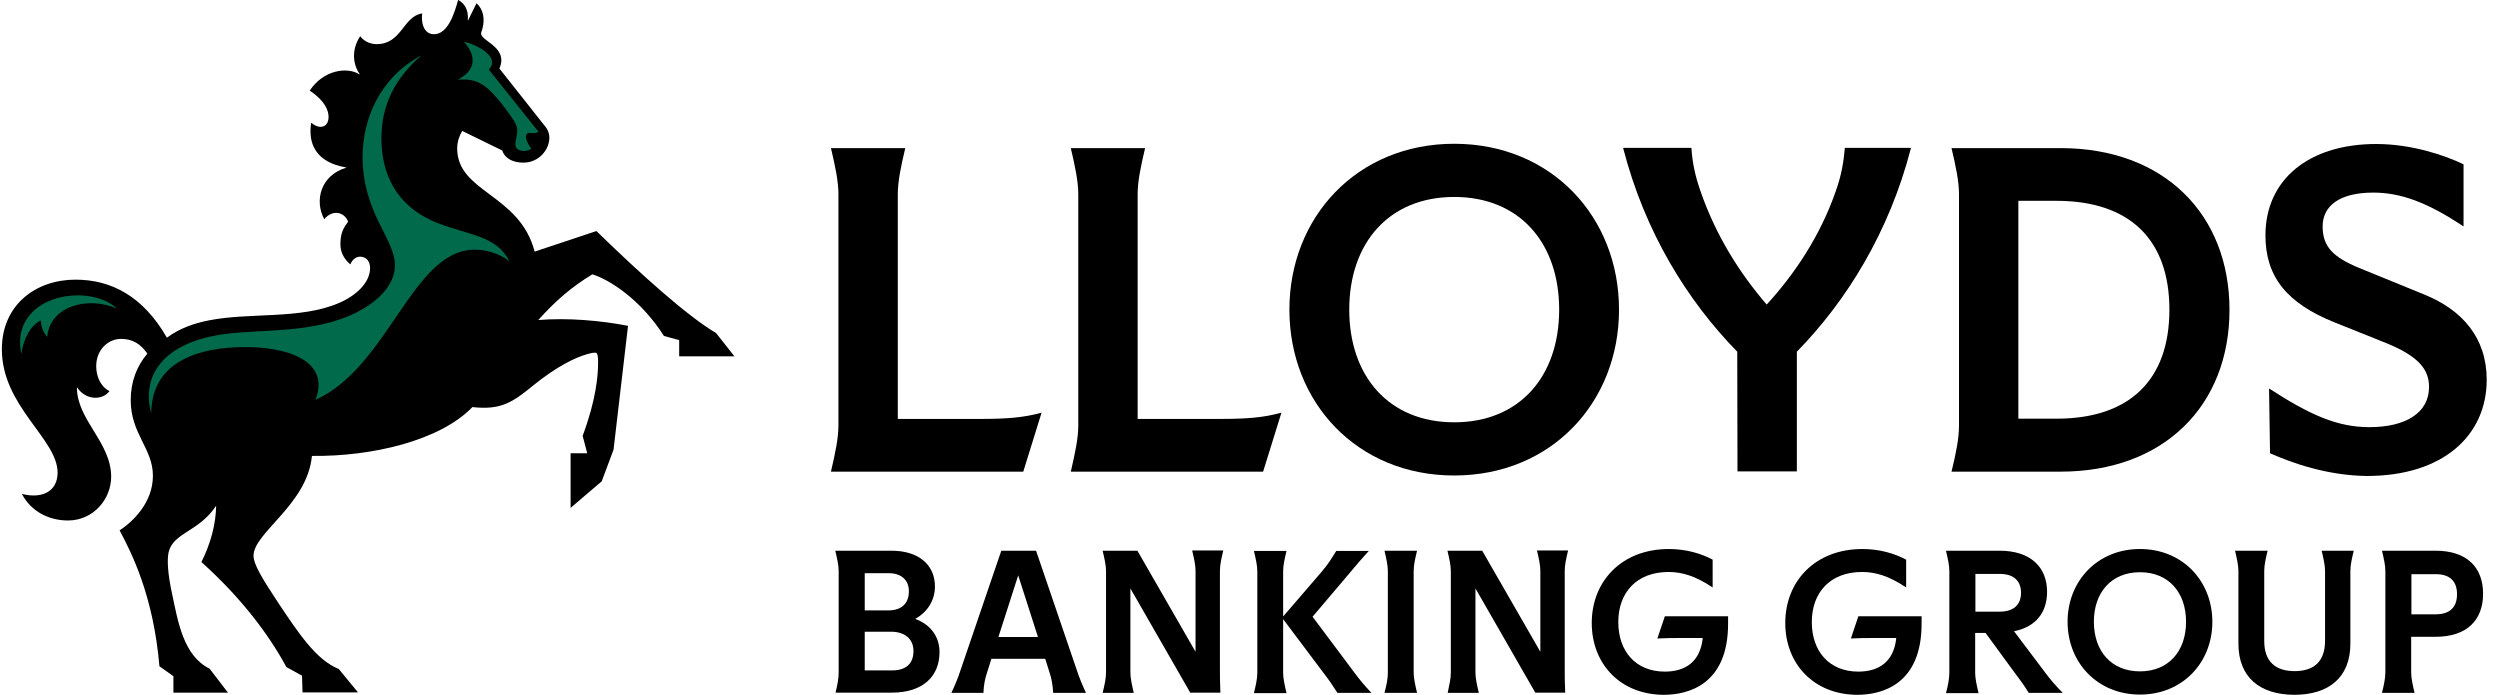
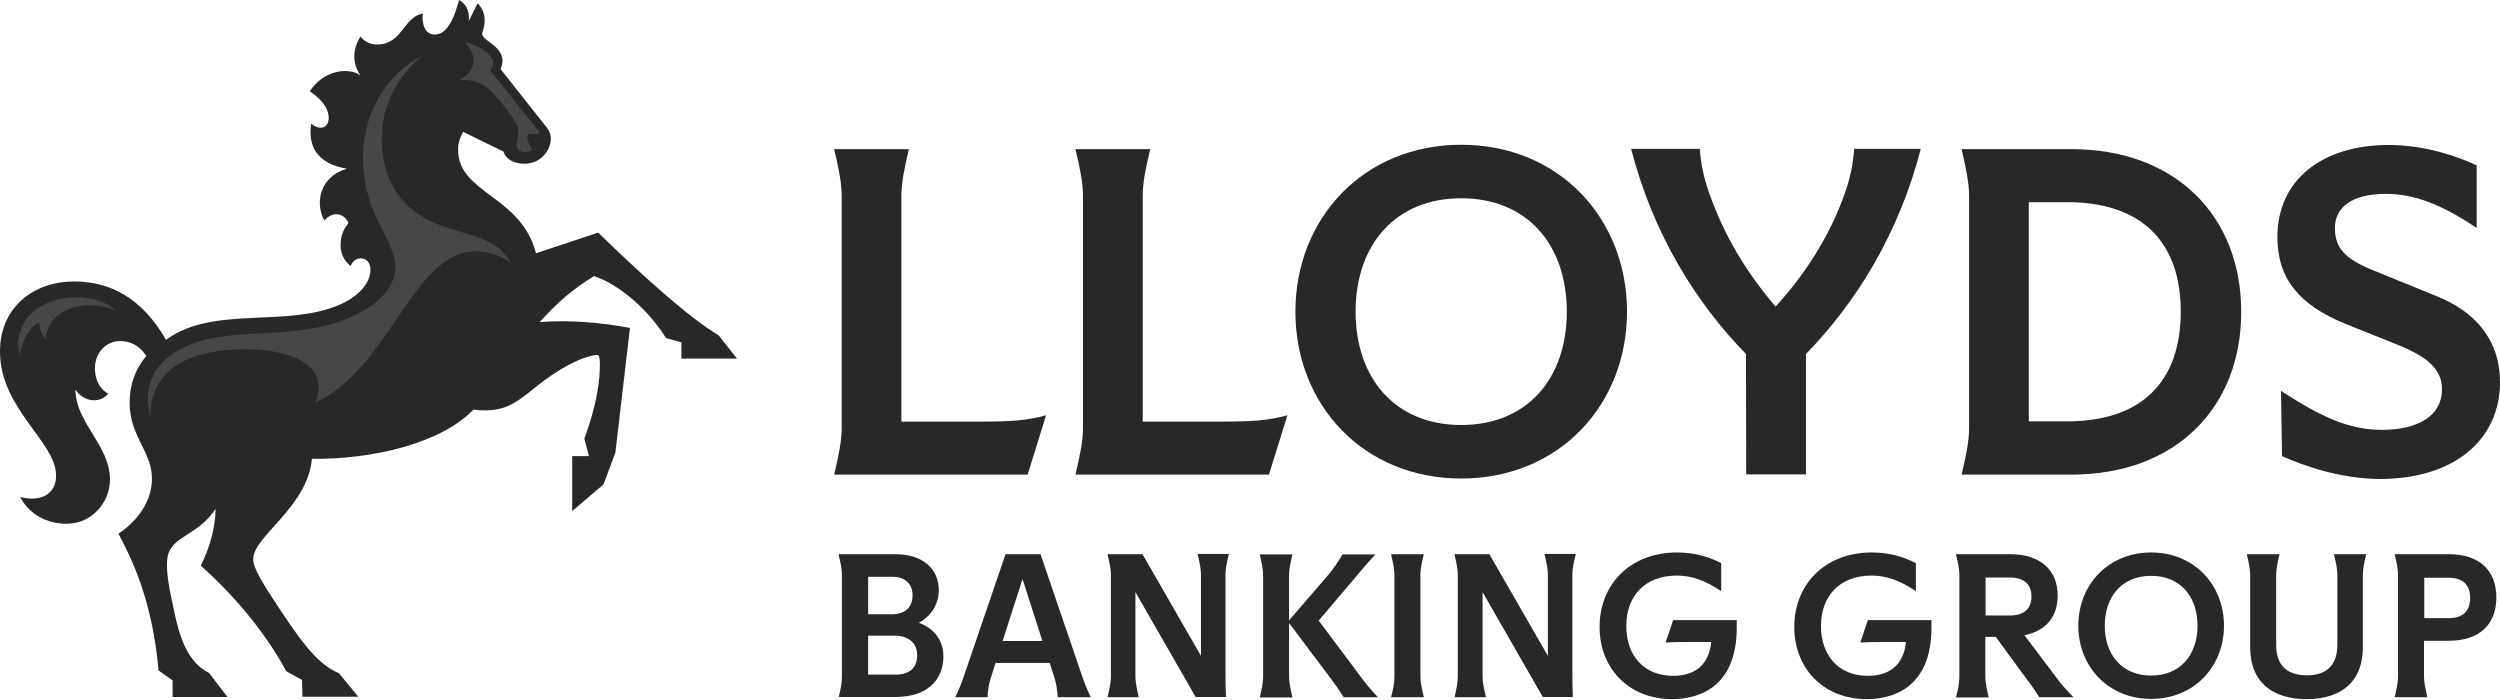
- <svg xmlns="http://www.w3.org/2000/svg" width="180" height="50" viewBox="0 0 180 50" fill="none">
-   <g>
-     <path d="M12.486 48.686L11.479 47.973C11.044 42.872 9.464 39.79 8.612 38.188C9.516 37.596 11.01 36.221 11.01 34.254C11.01 32.287 9.411 31.242 9.411 28.805C9.411 27.464 9.863 26.333 10.61 25.462C10.124 24.766 9.55 24.4 8.716 24.4C7.778 24.4 6.927 25.184 6.927 26.367C6.927 27.064 7.222 27.83 7.883 28.161C7.413 28.805 6.215 28.874 5.555 27.899H5.537C5.537 30.232 8.004 31.851 8.004 34.324C8.004 35.925 6.736 37.475 4.894 37.475C3.522 37.475 2.236 36.831 1.576 35.56C3.07 35.943 4.147 35.351 4.147 34.028C4.147 31.608 0.134 29.257 0.134 25.149C0.134 21.928 2.601 20.135 5.433 20.135C8.004 20.135 10.297 21.319 12.017 24.313C12.903 23.651 13.981 23.268 15.075 23.06C18.011 22.485 21.625 23.007 24.387 21.823C25.621 21.301 26.646 20.361 26.646 19.299C26.646 18.794 26.35 18.481 25.933 18.481C25.725 18.481 25.412 18.585 25.221 19.038C24.682 18.568 24.509 18.063 24.509 17.576C24.509 16.74 24.769 16.357 25.065 15.957C24.787 15.243 23.935 15.069 23.345 15.783C22.632 14.459 23.067 12.631 24.926 12.074V12.057C22.737 11.691 22.163 10.333 22.407 8.836C22.615 9.01 22.841 9.132 23.084 9.132C23.449 9.132 23.657 8.836 23.657 8.418C23.657 7.983 23.431 7.287 22.302 6.521C23.293 5.023 25.012 4.797 25.881 5.354L25.898 5.337C25.464 4.727 25.238 3.665 25.933 2.603C26.107 2.847 26.507 3.178 27.115 3.178C28.939 3.178 29.008 1.176 30.398 0.967C30.311 1.594 30.485 2.464 31.25 2.464C32.257 2.464 32.726 0.932 32.987 -0.008C33.421 0.236 33.751 0.671 33.682 1.472H33.699L34.307 0.236C34.811 0.671 34.915 1.385 34.742 2.029C34.707 2.203 34.637 2.325 34.637 2.412C34.637 2.899 36.097 3.265 36.097 4.344C36.097 4.519 36.044 4.727 35.958 4.936L39.276 9.132C39.484 9.393 39.554 9.672 39.554 9.915C39.554 10.786 38.789 11.709 37.695 11.709C36.6 11.709 36.236 11.117 36.166 10.838L33.282 9.428C33.108 9.707 32.917 10.159 32.917 10.681C32.917 13.867 37.417 13.954 38.494 18.115L42.942 16.636C46.121 19.734 49.474 22.746 51.559 23.982L52.879 25.654H48.901V24.487L47.806 24.191C46.138 21.562 43.862 20.117 42.646 19.752C41.169 20.657 40.058 21.597 38.755 23.042C40.874 22.868 43.237 23.077 45.218 23.46L44.175 32.374L43.324 34.654L41.083 36.569V32.635H42.281L41.951 31.381C42.924 28.77 43.063 27.029 43.063 26.089C43.063 25.793 43.046 25.514 42.959 25.427C42.872 25.34 42.525 25.427 42.229 25.514C41.43 25.741 40.11 26.367 38.425 27.725C36.896 28.979 36.079 29.536 34.012 29.31C31.684 31.73 26.767 32.879 22.459 32.826C22.129 36.326 18.254 38.345 18.254 40.016C18.254 40.608 18.828 41.583 20.061 43.446C21.451 45.518 22.754 47.52 24.387 48.164L25.777 49.853H21.781L21.746 48.651L20.617 48.025C19.314 45.605 17.282 42.959 14.502 40.469C15.179 39.111 15.544 37.718 15.562 36.413C14.311 38.31 12.469 38.328 12.139 39.773C12.017 40.312 12.087 41.357 12.382 42.715C12.817 44.769 13.199 47.207 15.092 48.147L16.413 49.87H12.486V48.686Z" fill="black" />
-     <path d="M5.607 21.266C6.441 21.266 7.605 21.458 8.421 22.224C6.493 21.336 3.609 21.928 3.4 24.261C3.07 23.895 2.966 23.46 2.931 23.077C2.219 23.408 1.68 24.4 1.541 25.48C0.968 22.92 3.035 21.266 5.607 21.266ZM16.308 24.035C18.984 23.704 22.632 24 25.62 22.52C27.01 21.823 28.435 20.657 28.435 19.09C28.435 17.193 26.107 15.33 26.107 11.291C26.107 8.662 27.271 5.633 30.346 3.979C28.4 5.668 27.462 7.6 27.462 9.968C27.462 12.335 28.383 14.825 31.51 16.061C33.716 16.931 35.784 16.966 36.67 18.812C35.888 18.185 34.88 17.976 34.185 17.976C29.686 17.976 28.001 26.402 22.719 28.787C23.831 25.863 20.461 24.922 17.351 24.992C14.814 25.044 10.923 25.741 10.888 29.762C10.158 27.081 11.705 24.609 16.308 24.035ZM37.104 10.386C37.104 10.142 37.243 9.741 37.243 9.411C37.243 9.236 37.208 9.01 36.983 8.662C36.67 8.175 36.062 7.339 35.471 6.712C34.689 5.894 34.012 5.65 32.969 5.737C33.821 5.267 34.029 4.814 34.029 4.327C34.029 3.892 33.786 3.439 33.404 3.004C33.96 3.108 35.436 3.718 35.436 4.519C35.436 4.693 35.349 4.832 35.193 5.006L38.755 9.463C38.633 9.654 38.355 9.567 38.112 9.567C37.956 9.567 37.869 9.672 37.869 9.828C37.869 10.124 38.112 10.507 38.251 10.716C38.147 10.786 37.938 10.873 37.712 10.873C37.417 10.856 37.104 10.751 37.104 10.386Z" fill="#006A4A" />
-     <path d="M60.367 30.633V13.989C60.367 13.067 60.141 11.987 59.828 10.664H65.179C64.867 11.987 64.641 13.049 64.641 13.989V30.163H70.495C72.459 30.163 73.692 30.076 74.995 29.71L73.675 33.958H59.828C60.141 32.617 60.367 31.555 60.367 30.633Z" fill="black" />
-     <path d="M77.636 30.633V13.989C77.636 13.067 77.41 11.987 77.097 10.664H82.448C82.135 11.987 81.91 13.049 81.91 13.989V30.163H87.764C89.728 30.163 90.961 30.076 92.264 29.71L90.944 33.958H77.097C77.41 32.617 77.636 31.555 77.636 30.633Z" fill="black" />
-     <path d="M92.837 22.294C92.837 15.643 97.702 10.351 104.703 10.351C111.705 10.351 116.569 15.626 116.569 22.294C116.569 28.961 111.705 34.236 104.703 34.236C97.702 34.236 92.837 28.961 92.837 22.294ZM112.26 22.294C112.26 17.489 109.411 14.181 104.703 14.181C99.995 14.181 97.146 17.506 97.146 22.294C97.146 27.081 99.995 30.406 104.703 30.406C109.411 30.406 112.26 27.099 112.26 22.294Z" fill="black" />
-     <path d="M125.082 25.323C121.52 21.684 118.428 16.74 116.864 10.647H121.781C121.85 11.691 122.042 12.649 122.441 13.78C123.553 16.984 125.256 19.665 127.201 21.928C129.199 19.752 131.058 16.984 132.17 13.78C132.57 12.666 132.743 11.691 132.83 10.647H137.591C136.027 16.723 132.935 21.684 129.373 25.323V33.941H125.099L125.082 25.323Z" fill="black" />
-     <path d="M141.048 30.633V13.989C141.048 13.067 140.822 11.987 140.509 10.664H148.362C155.815 10.664 160.523 15.434 160.523 22.311C160.523 29.188 155.815 33.958 148.362 33.958H140.509C140.839 32.617 141.048 31.555 141.048 30.633ZM156.197 22.294C156.197 17.245 153.331 14.459 148.067 14.459H145.322V30.145H148.067C153.331 30.145 156.197 27.36 156.197 22.294Z" fill="black" />
-     <path d="M163.442 32.635L163.372 27.969C166.326 29.884 168.289 30.755 170.599 30.755C173.205 30.755 174.891 29.727 174.891 27.865C174.891 26.628 174.178 25.671 171.833 24.713L168.098 23.216C164.658 21.841 163.112 19.926 163.112 16.949C163.112 12.91 166.256 10.368 171.086 10.368C173.622 10.368 176.003 11.169 177.375 11.831V16.305C174.769 14.564 172.841 13.867 170.877 13.867C168.445 13.867 167.229 14.825 167.229 16.305C167.229 17.767 167.993 18.516 169.835 19.282L174.526 21.197C177.253 22.294 179.043 24.296 179.043 27.342C179.043 31.329 175.933 34.271 170.408 34.271C167.507 34.236 164.988 33.314 163.442 32.635Z" fill="black" />
-     <path d="M60.384 48.425V41.113C60.384 40.713 60.28 40.243 60.141 39.651H64.189C66.135 39.651 67.316 40.661 67.316 42.227C67.316 43.185 66.812 44.055 65.891 44.56C67.003 44.961 67.646 45.849 67.646 46.945C67.646 48.686 66.465 49.87 64.206 49.87H60.158C60.297 49.313 60.384 48.843 60.384 48.425ZM63.946 43.951C64.953 43.951 65.44 43.411 65.44 42.576C65.44 41.757 64.884 41.27 63.998 41.27H62.261V43.951H63.946ZM65.77 46.876C65.77 45.988 65.127 45.483 64.154 45.483H62.261V48.269H64.241C65.249 48.269 65.77 47.764 65.77 46.876Z" fill="black" />
-     <path d="M69.158 48.251L72.094 39.651H74.596L77.531 48.251C77.723 48.826 77.914 49.296 78.192 49.888H75.829C75.794 49.296 75.707 48.826 75.568 48.425L75.256 47.433H71.381L71.069 48.425C70.93 48.826 70.826 49.296 70.808 49.888H68.498C68.775 49.296 68.967 48.843 69.158 48.251ZM74.734 45.866L73.31 41.427L71.885 45.866H74.734Z" fill="black" />
-     <path d="M79.634 48.425V41.113C79.634 40.713 79.529 40.243 79.39 39.651H81.892L86.079 46.928V41.096C86.079 40.695 85.975 40.225 85.836 39.633H88.077C87.938 40.208 87.834 40.678 87.834 41.096V48.147C87.834 48.686 87.834 49.087 87.868 49.87H85.697L81.388 42.367V48.425C81.388 48.826 81.493 49.296 81.632 49.888H79.39C79.529 49.313 79.634 48.843 79.634 48.425Z" fill="black" />
-     <path d="M95.235 48.373L92.386 44.578V48.443C92.386 48.843 92.49 49.313 92.629 49.905H90.283C90.422 49.331 90.527 48.86 90.527 48.443V41.131C90.527 40.73 90.422 40.26 90.283 39.668H92.629C92.49 40.243 92.386 40.713 92.386 41.131V44.386L95.13 41.2C95.634 40.608 95.808 40.312 96.208 39.668H98.553C97.962 40.312 97.702 40.626 97.267 41.148L94.505 44.404L97.528 48.443C97.928 48.982 98.206 49.313 98.744 49.888H96.295C95.895 49.261 95.704 48.982 95.235 48.373Z" fill="black" />
-     <path d="M99.925 48.425V41.113C99.925 40.713 99.821 40.243 99.682 39.651H102.028C101.889 40.225 101.784 40.695 101.784 41.113V48.425C101.784 48.826 101.889 49.296 102.028 49.888H99.682C99.839 49.313 99.925 48.843 99.925 48.425Z" fill="black" />
-     <path d="M104.46 48.425V41.113C104.46 40.713 104.356 40.243 104.217 39.651H106.718L110.905 46.928V41.096C110.905 40.695 110.801 40.225 110.662 39.633H112.903C112.764 40.208 112.66 40.678 112.66 41.096V48.147C112.66 48.686 112.66 49.087 112.695 49.87H110.541L106.232 42.367V48.425C106.232 48.826 106.336 49.296 106.475 49.888H104.234C104.356 49.313 104.46 48.843 104.46 48.425Z" fill="black" />
-     <path d="M114.606 44.856C114.606 41.862 116.743 39.529 120.165 39.529C121.416 39.529 122.493 39.86 123.31 40.295V42.297C122.094 41.479 121.121 41.183 120.13 41.183C117.837 41.183 116.517 42.663 116.517 44.787C116.517 46.893 117.768 48.356 119.87 48.356C121.329 48.356 122.424 47.659 122.597 45.936H121.26C120.391 45.936 119.922 45.936 119.331 45.971L119.87 44.369H124.422V44.908C124.422 49.278 121.572 50.027 119.783 50.027C116.638 50.01 114.606 47.781 114.606 44.856Z" fill="black" />
-     <path d="M128.539 44.856C128.539 41.862 130.676 39.529 134.099 39.529C135.349 39.529 136.427 39.86 137.243 40.295V42.297C136.027 41.479 135.054 41.183 134.064 41.183C131.771 41.183 130.45 42.663 130.45 44.787C130.45 46.893 131.701 48.356 133.803 48.356C135.263 48.356 136.357 47.659 136.531 45.936H135.193C134.324 45.936 133.873 45.936 133.265 45.971L133.803 44.369H138.355V44.908C138.355 49.278 135.506 50.027 133.716 50.027C130.572 50.01 128.539 47.781 128.539 44.856Z" fill="black" />
-     <path d="M140.353 48.425V41.113C140.353 40.713 140.249 40.243 140.11 39.651H143.966C146.225 39.651 147.389 40.852 147.389 42.611C147.389 44.09 146.59 45.135 145.009 45.448L147.267 48.443C147.667 48.982 147.962 49.313 148.518 49.888H146.069C145.686 49.261 145.461 48.982 145.009 48.373L142.959 45.57H142.212V48.443C142.212 48.843 142.316 49.313 142.455 49.905H140.11C140.266 49.313 140.353 48.843 140.353 48.425ZM143.984 44.038C144.991 44.038 145.513 43.533 145.513 42.68C145.513 41.827 144.991 41.322 143.984 41.322H142.229V44.038H143.984Z" fill="black" />
-     <path d="M148.866 44.769C148.866 41.844 151.003 39.529 154.078 39.529C157.153 39.529 159.29 41.844 159.29 44.769C159.29 47.694 157.153 50.01 154.078 50.01C151.003 50.01 148.866 47.694 148.866 44.769ZM157.396 44.769C157.396 42.663 156.145 41.2 154.078 41.2C152.01 41.2 150.759 42.663 150.759 44.769C150.759 46.876 152.01 48.338 154.078 48.338C156.145 48.338 157.396 46.876 157.396 44.769Z" fill="black" />
-     <path d="M161.166 46.336V41.113C161.166 40.713 161.062 40.243 160.923 39.651H163.268C163.129 40.225 163.025 40.695 163.025 41.113V46.145C163.025 47.659 163.859 48.321 165.214 48.321C166.569 48.321 167.403 47.659 167.403 46.145V41.113C167.403 40.713 167.299 40.243 167.16 39.651H169.47C169.331 40.225 169.227 40.695 169.227 41.113V46.336C169.227 48.791 167.663 50.027 165.179 50.027C162.729 50.01 161.166 48.791 161.166 46.336Z" fill="black" />
-     <path d="M171.746 48.425V41.113C171.746 40.713 171.642 40.243 171.503 39.651H175.36C177.618 39.651 178.782 40.852 178.782 42.75C178.782 44.647 177.618 45.849 175.36 45.849H173.605V48.425C173.605 48.826 173.709 49.296 173.848 49.888H171.503C171.642 49.313 171.746 48.843 171.746 48.425ZM175.377 44.23C176.385 44.23 176.906 43.725 176.906 42.785C176.906 41.844 176.385 41.34 175.377 41.34H173.622V44.23H175.377Z" fill="black" />
-   </g>
+ <svg xmlns="http://www.w3.org/2000/svg" id="Layer_1" version="1.1" viewBox="0 0 178.909 50.035">
+   <defs>
+     <style>
+       .st0 {
+         fill: #474747;
+       }
+ 
+       .st1 {
+         fill: #282828;
+       }
+     </style>
+   </defs>
+   <path class="st1" d="M12.352,48.694l-1.008-.714c-.434-5.101-2.015-8.182-2.867-9.784.903-.592,2.397-1.967,2.397-3.935s-1.598-3.012-1.598-5.449c0-1.341.452-2.472,1.199-3.343-.486-.696-1.06-1.062-1.894-1.062-.938,0-1.789.783-1.789,1.967,0,.696.295,1.462.956,1.793-.469.644-1.668.714-2.328-.261h-.017c0,2.333,2.467,3.952,2.467,6.424,0,1.602-1.268,3.151-3.11,3.151-1.372,0-2.658-.644-3.318-1.915,1.494.383,2.571-.209,2.571-1.532,0-2.42-4.013-4.77-4.013-8.879,0-3.221,2.467-5.014,5.299-5.014,2.571,0,4.864,1.184,6.584,4.178.886-.662,1.963-1.045,3.058-1.254,2.936-.575,6.55-.052,9.312-1.236,1.233-.522,2.258-1.462,2.258-2.524,0-.505-.295-.818-.712-.818-.208,0-.521.104-.712.557-.539-.47-.712-.975-.712-1.462,0-.836.261-1.219.556-1.619-.278-.714-1.129-.888-1.72-.174-.712-1.323-.278-3.151,1.581-3.708v-.017c-2.189-.366-2.762-1.724-2.519-3.221.208.174.434.296.678.296.365,0,.573-.296.573-.714,0-.435-.226-1.132-1.355-1.898.99-1.497,2.71-1.724,3.579-1.166l.017-.017c-.434-.609-.66-1.671.035-2.733.174.244.573.575,1.181.575,1.824,0,1.894-2.002,3.283-2.211-.087.627.087,1.497.851,1.497,1.008,0,1.477-1.532,1.737-2.472.434.244.764.679.695,1.48h.017l.608-1.236c.504.435.608,1.149.434,1.793-.035.174-.104.296-.104.383,0,.487,1.459.853,1.459,1.932,0,.174-.052.383-.139.592l3.318,4.196c.208.261.278.54.278.783,0,.87-.764,1.793-1.859,1.793-1.095,0-1.459-.592-1.529-.87l-2.884-1.41c-.174.279-.365.731-.365,1.254,0,3.186,4.5,3.273,5.577,7.434l4.448-1.48c3.179,3.099,6.532,6.111,8.617,7.347l1.32,1.671h-3.978v-1.166l-1.095-.296c-1.668-2.629-3.944-4.074-5.16-4.439-1.477.905-2.589,1.845-3.891,3.29,2.119-.174,4.482.035,6.463.418l-1.042,8.914-.851,2.281-2.241,1.915v-3.935h1.199l-.33-1.254c.973-2.611,1.112-4.352,1.112-5.292,0-.296-.017-.574-.104-.662-.087-.087-.434,0-.73.087-.799.226-2.12.853-3.805,2.211-1.529,1.253-2.345,1.81-4.413,1.584-2.328,2.42-7.245,3.569-11.553,3.517-.33,3.499-4.204,5.519-4.204,7.19,0,.592.573,1.567,1.807,3.43,1.39,2.072,2.693,4.074,4.326,4.718l1.39,1.689h-3.996l-.035-1.201-1.129-.627c-1.303-2.42-3.336-5.066-6.115-7.556.678-1.358,1.042-2.751,1.06-4.056-1.251,1.898-3.092,1.915-3.422,3.36-.122.54-.052,1.584.243,2.942.434,2.054.817,4.492,2.71,5.432l1.32,1.723h-3.926v-1.184Z" />
+   <path class="st0" d="M5.473,21.274c.834,0,1.998.191,2.814.958-1.928-.888-4.812-.296-5.021,2.037-.33-.366-.434-.801-.469-1.184-.712.331-1.251,1.323-1.39,2.403-.573-2.559,1.494-4.213,4.065-4.213ZM16.174,24.042c2.675-.331,6.324-.035,9.312-1.515,1.39-.696,2.814-1.863,2.814-3.43,0-1.898-2.328-3.76-2.328-7.799,0-2.629,1.164-5.658,4.239-7.312-1.946,1.689-2.884,3.621-2.884,5.989,0,2.368.921,4.857,4.048,6.093,2.206.87,4.274.905,5.16,2.751-.782-.627-1.789-.836-2.484-.836-4.5,0-6.185,8.426-11.466,10.811,1.112-2.925-2.259-3.865-5.368-3.795-2.537.052-6.428.749-6.463,4.77-.73-2.681.817-5.153,5.42-5.728ZM36.97,10.393c0-.244.139-.644.139-.975,0-.174-.035-.4-.261-.749-.313-.487-.921-1.323-1.512-1.95-.782-.818-1.459-1.062-2.502-.975.851-.47,1.06-.923,1.06-1.41,0-.435-.243-.888-.625-1.323.556.104,2.033.714,2.033,1.515,0,.174-.087.313-.243.487l3.562,4.457c-.122.192-.4.104-.643.104-.156,0-.243.104-.243.261,0,.296.243.679.382.888-.104.07-.313.157-.539.157-.295-.017-.608-.122-.608-.488Z" />
+   <path class="st1" d="M60.233,30.641V13.997c0-.923-.226-2.002-.539-3.325h5.351c-.313,1.323-.538,2.385-.538,3.325v16.173h5.855c1.963,0,3.197-.087,4.5-.453l-1.32,4.248h-13.846c.313-1.34.539-2.403.539-3.325Z" />
+   <path class="st1" d="M77.502,30.641V13.997c0-.923-.226-2.002-.539-3.325h5.351c-.313,1.323-.538,2.385-.538,3.325v16.173h5.855c1.963,0,3.197-.087,4.5-.453l-1.32,4.248h-13.846c.313-1.34.539-2.403.539-3.325Z" />
+   <path class="st1" d="M92.703,22.302c0-6.65,4.864-11.943,11.866-11.943,7.002,0,11.866,5.275,11.866,11.943s-4.864,11.943-11.866,11.943c-7.001,0-11.866-5.275-11.866-11.943ZM112.126,22.302c0-4.805-2.849-8.113-7.557-8.113s-7.557,3.325-7.557,8.113,2.849,8.113,7.557,8.113,7.557-3.308,7.557-8.113Z" />
+   <path class="st1" d="M124.948,25.331c-3.562-3.639-6.654-8.583-8.218-14.676h4.917c.069,1.045.261,2.002.66,3.134,1.112,3.203,2.815,5.884,4.76,8.148,1.998-2.176,3.857-4.944,4.969-8.148.4-1.114.573-2.089.66-3.134h4.761c-1.564,6.076-4.656,11.038-8.218,14.676v8.618h-4.274l-.017-8.618Z" />
+   <path class="st1" d="M140.914,30.641V13.997c0-.923-.226-2.002-.539-3.325h7.853c7.453,0,12.161,4.77,12.161,11.647s-4.708,11.647-12.161,11.647h-7.853c.33-1.34.539-2.403.539-3.325ZM156.063,22.302c0-5.049-2.866-7.834-8.13-7.834h-2.745v15.686h2.745c5.264,0,8.13-2.786,8.13-7.852Z" />
+   <path class="st1" d="M163.308,32.643l-.07-4.666c2.954,1.915,4.917,2.785,7.227,2.785,2.606,0,4.292-1.027,4.292-2.89,0-1.236-.713-2.194-3.058-3.151l-3.735-1.497c-3.44-1.375-4.986-3.29-4.986-6.267,0-4.039,3.144-6.581,7.974-6.581,2.536,0,4.917.801,6.289,1.462v4.474c-2.606-1.741-4.534-2.437-6.498-2.437-2.432,0-3.648.957-3.648,2.437,0,1.462.764,2.211,2.606,2.977l4.691,1.915c2.727,1.097,4.517,3.099,4.517,6.146,0,3.987-3.11,6.929-8.635,6.929-2.901-.035-5.42-.958-6.966-1.637Z" />
+   <path class="st1" d="M60.25,48.433v-7.312c0-.4-.104-.87-.243-1.462h4.048c1.946,0,3.127,1.01,3.127,2.577,0,.958-.504,1.828-1.425,2.333,1.112.4,1.755,1.288,1.755,2.385,0,1.741-1.181,2.925-3.44,2.925h-4.048c.139-.557.226-1.027.226-1.445ZM63.812,43.959c1.008,0,1.494-.54,1.494-1.375,0-.818-.556-1.306-1.442-1.306h-1.737v2.681h1.685ZM65.636,46.884c0-.888-.643-1.393-1.616-1.393h-1.894v2.785h1.981c1.008,0,1.529-.505,1.529-1.393Z" />
+   <path class="st1" d="M69.024,48.259l2.936-8.6h2.502l2.936,8.6c.191.575.382,1.045.66,1.637h-2.363c-.035-.592-.122-1.062-.261-1.462l-.313-.992h-3.874l-.313.992c-.139.4-.243.87-.261,1.462h-2.311c.278-.592.469-1.044.66-1.637ZM74.6,45.874l-1.425-4.439-1.425,4.439h2.849Z" />
+   <path class="st1" d="M79.5,48.433v-7.312c0-.4-.104-.87-.243-1.462h2.502l4.187,7.277v-5.832c0-.4-.104-.87-.243-1.462h2.241c-.139.575-.243,1.045-.243,1.462v7.051c0,.54,0,.94.035,1.723h-2.172l-4.309-7.504v6.059c0,.4.104.87.243,1.462h-2.241c.139-.575.243-1.045.243-1.462Z" />
+   <path class="st1" d="M95.101,48.381l-2.849-3.795v3.865c0,.4.104.87.243,1.462h-2.345c.139-.574.243-1.045.243-1.462v-7.312c0-.4-.104-.87-.243-1.462h2.345c-.139.575-.243,1.045-.243,1.462v3.256l2.745-3.186c.504-.592.678-.888,1.077-1.532h2.345c-.591.644-.851.958-1.286,1.48l-2.762,3.256,3.023,4.039c.4.54.678.87,1.216,1.445h-2.45c-.4-.627-.591-.905-1.06-1.515Z" />
+   <path class="st1" d="M99.791,48.433v-7.312c0-.4-.104-.87-.243-1.462h2.346c-.139.575-.244,1.045-.244,1.462v7.312c0,.4.105.87.244,1.462h-2.346c.156-.575.243-1.044.243-1.462Z" />
+   <path class="st1" d="M104.326,48.433v-7.312c0-.4-.104-.87-.243-1.462h2.501l4.187,7.277v-5.832c0-.4-.104-.87-.243-1.462h2.241c-.139.575-.243,1.045-.243,1.462v7.051c0,.54,0,.94.035,1.723h-2.154l-4.309-7.504v6.059c0,.4.104.87.243,1.462h-2.241c.122-.575.226-1.045.226-1.462Z" />
+   <path class="st1" d="M114.472,44.864c0-2.994,2.137-5.327,5.559-5.327,1.251,0,2.328.331,3.145.766v2.002c-1.216-.818-2.189-1.114-3.18-1.114-2.293,0-3.613,1.48-3.613,3.604,0,2.107,1.251,3.569,3.353,3.569,1.459,0,2.554-.696,2.727-2.42h-1.337c-.869,0-1.338,0-1.929.035l.539-1.602h4.552v.54c0,4.37-2.85,5.118-4.639,5.118-3.145-.017-5.177-2.246-5.177-5.171Z" />
+   <path class="st1" d="M128.405,44.864c0-2.994,2.137-5.327,5.56-5.327,1.25,0,2.328.331,3.144.766v2.002c-1.216-.818-2.189-1.114-3.179-1.114-2.293,0-3.614,1.48-3.614,3.604,0,2.107,1.251,3.569,3.353,3.569,1.46,0,2.554-.696,2.728-2.42h-1.338c-.869,0-1.32,0-1.928.035l.538-1.602h4.552v.54c0,4.37-2.849,5.118-4.639,5.118-3.144-.017-5.177-2.246-5.177-5.171Z" />
+   <path class="st1" d="M140.219,48.433v-7.312c0-.4-.104-.87-.243-1.462h3.856c2.259,0,3.423,1.201,3.423,2.96,0,1.48-.799,2.524-2.38,2.838l2.258,2.994c.4.54.695.87,1.251,1.445h-2.449c-.383-.627-.608-.905-1.06-1.515l-2.05-2.803h-.747v2.873c0,.401.104.87.243,1.462h-2.345c.156-.592.243-1.062.243-1.48ZM143.85,44.046c1.007,0,1.529-.505,1.529-1.358s-.522-1.358-1.529-1.358h-1.755v2.716h1.755Z" />
+   <path class="st1" d="M148.732,44.777c0-2.925,2.137-5.24,5.212-5.24s5.212,2.315,5.212,5.24-2.137,5.24-5.212,5.24-5.212-2.315-5.212-5.24ZM157.262,44.777c0-2.106-1.251-3.569-3.318-3.569-2.068,0-3.319,1.462-3.319,3.569,0,2.107,1.251,3.569,3.319,3.569,2.067,0,3.318-1.462,3.318-3.569Z" />
+   <path class="st1" d="M161.032,46.344v-5.223c0-.4-.104-.87-.243-1.462h2.345c-.139.575-.243,1.045-.243,1.462v5.031c0,1.515.834,2.176,2.189,2.176,1.355,0,2.189-.662,2.189-2.176v-5.031c0-.4-.104-.87-.243-1.462h2.31c-.139.575-.243,1.045-.243,1.462v5.223c0,2.455-1.564,3.691-4.048,3.691-2.45-.017-4.013-1.236-4.013-3.691Z" />
+   <path class="st1" d="M171.612,48.433v-7.312c0-.4-.104-.87-.243-1.462h3.857c2.258,0,3.422,1.201,3.422,3.099,0,1.898-1.164,3.099-3.422,3.099h-1.755v2.577c0,.4.104.87.243,1.462h-2.345c.139-.575.243-1.044.243-1.462ZM175.243,44.237c1.008,0,1.529-.505,1.529-1.445,0-.94-.521-1.445-1.529-1.445h-1.755v2.89h1.755Z" />
</svg>
